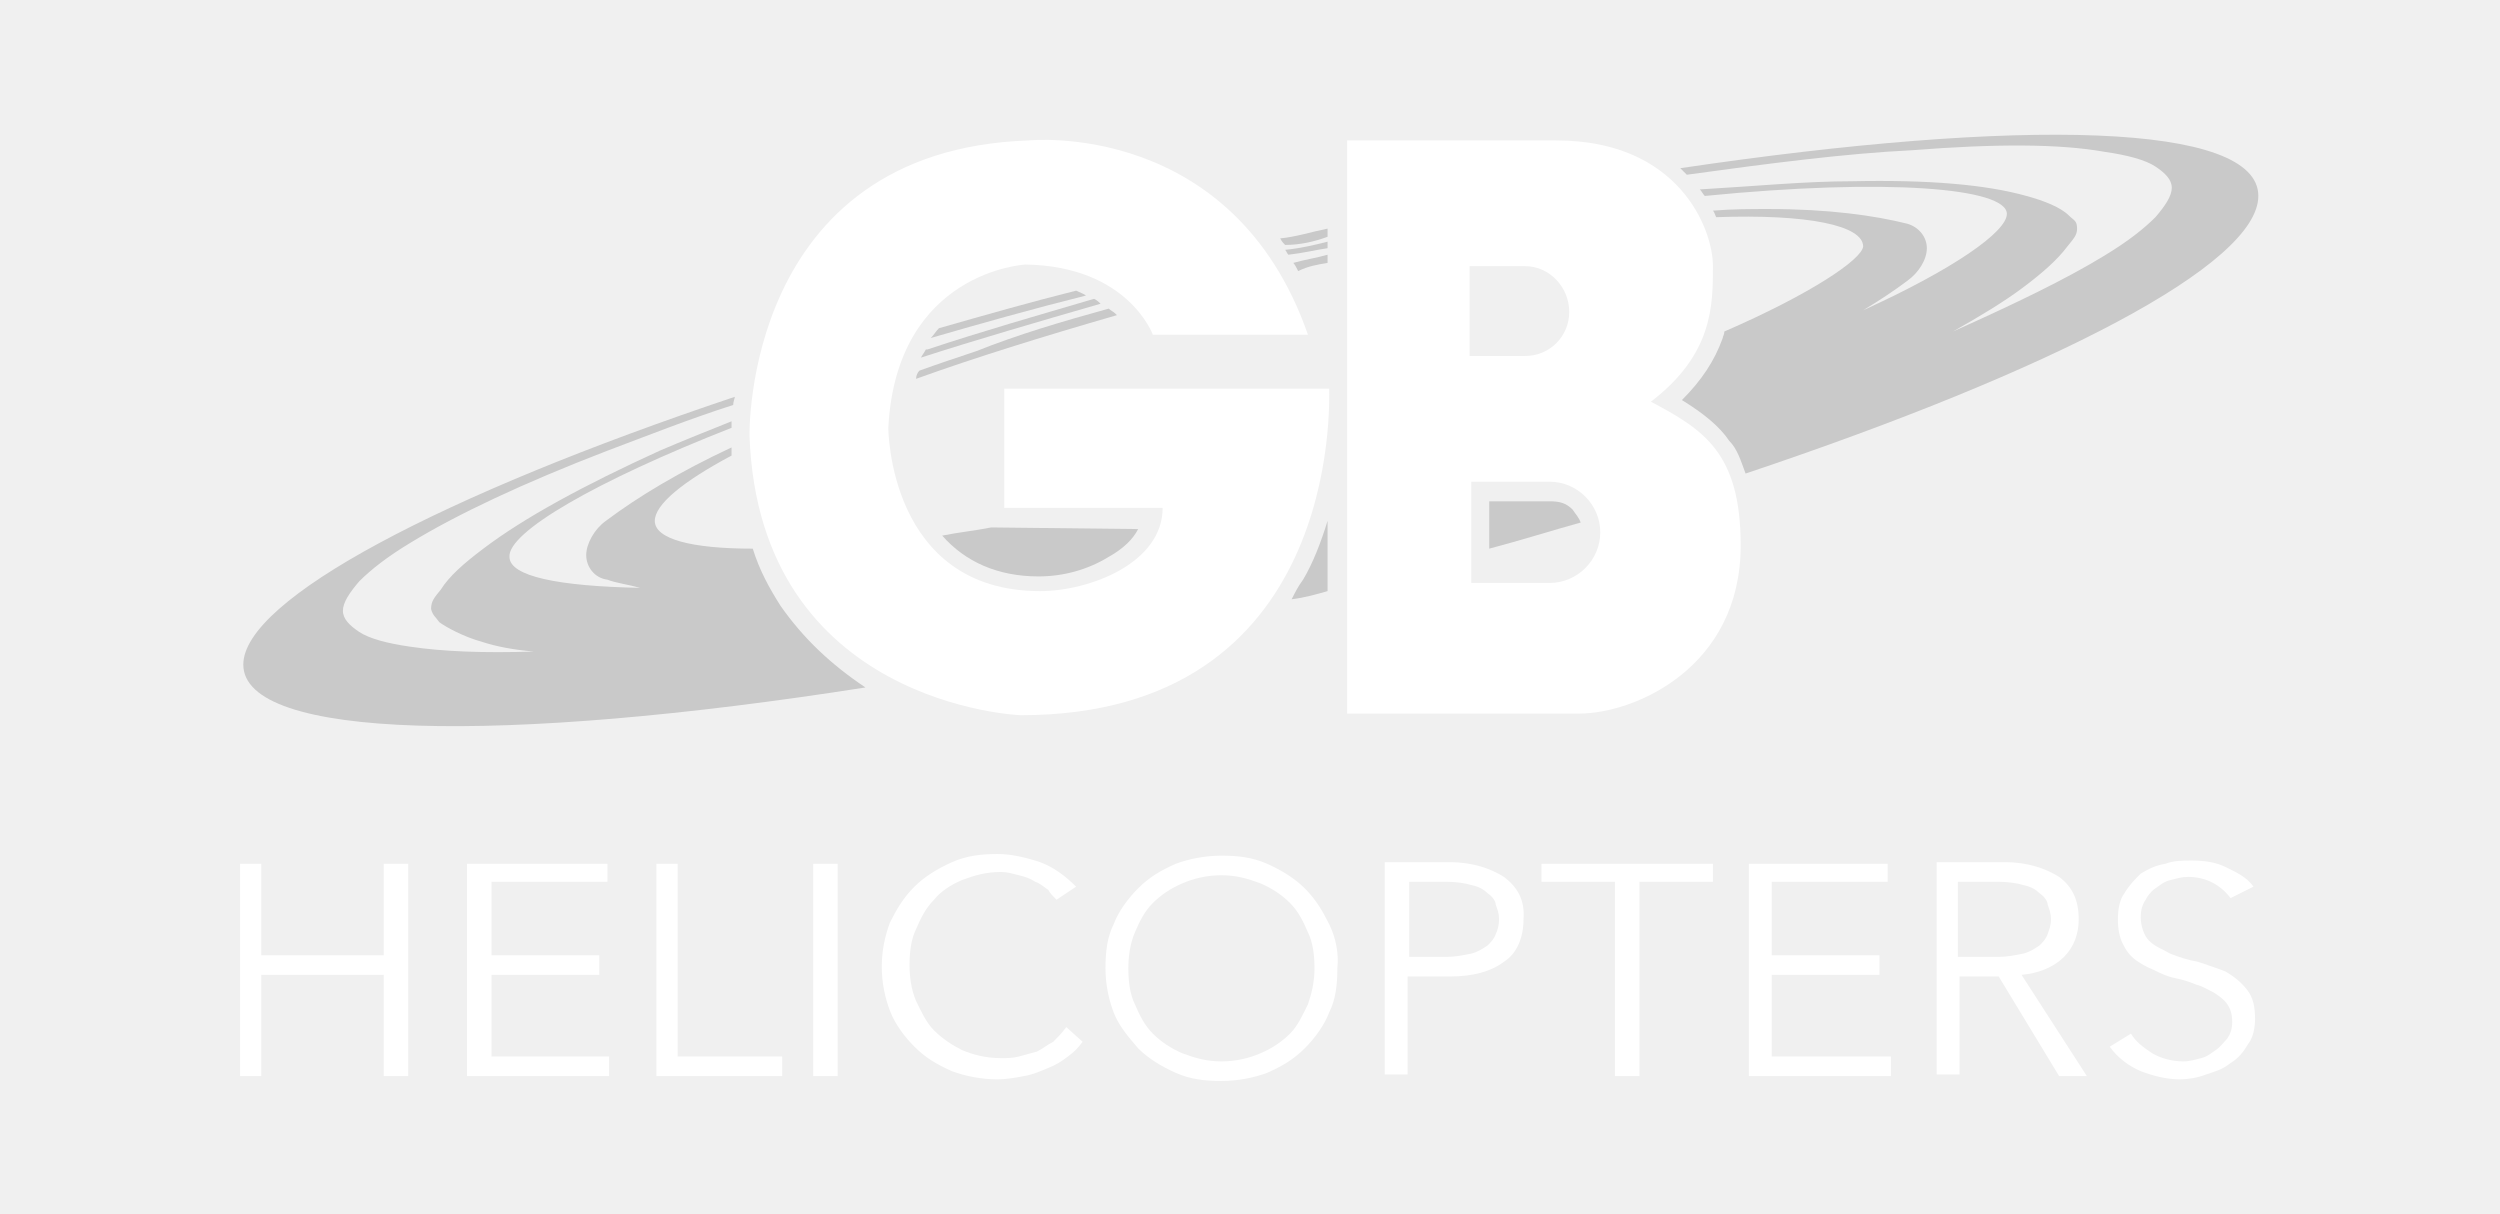
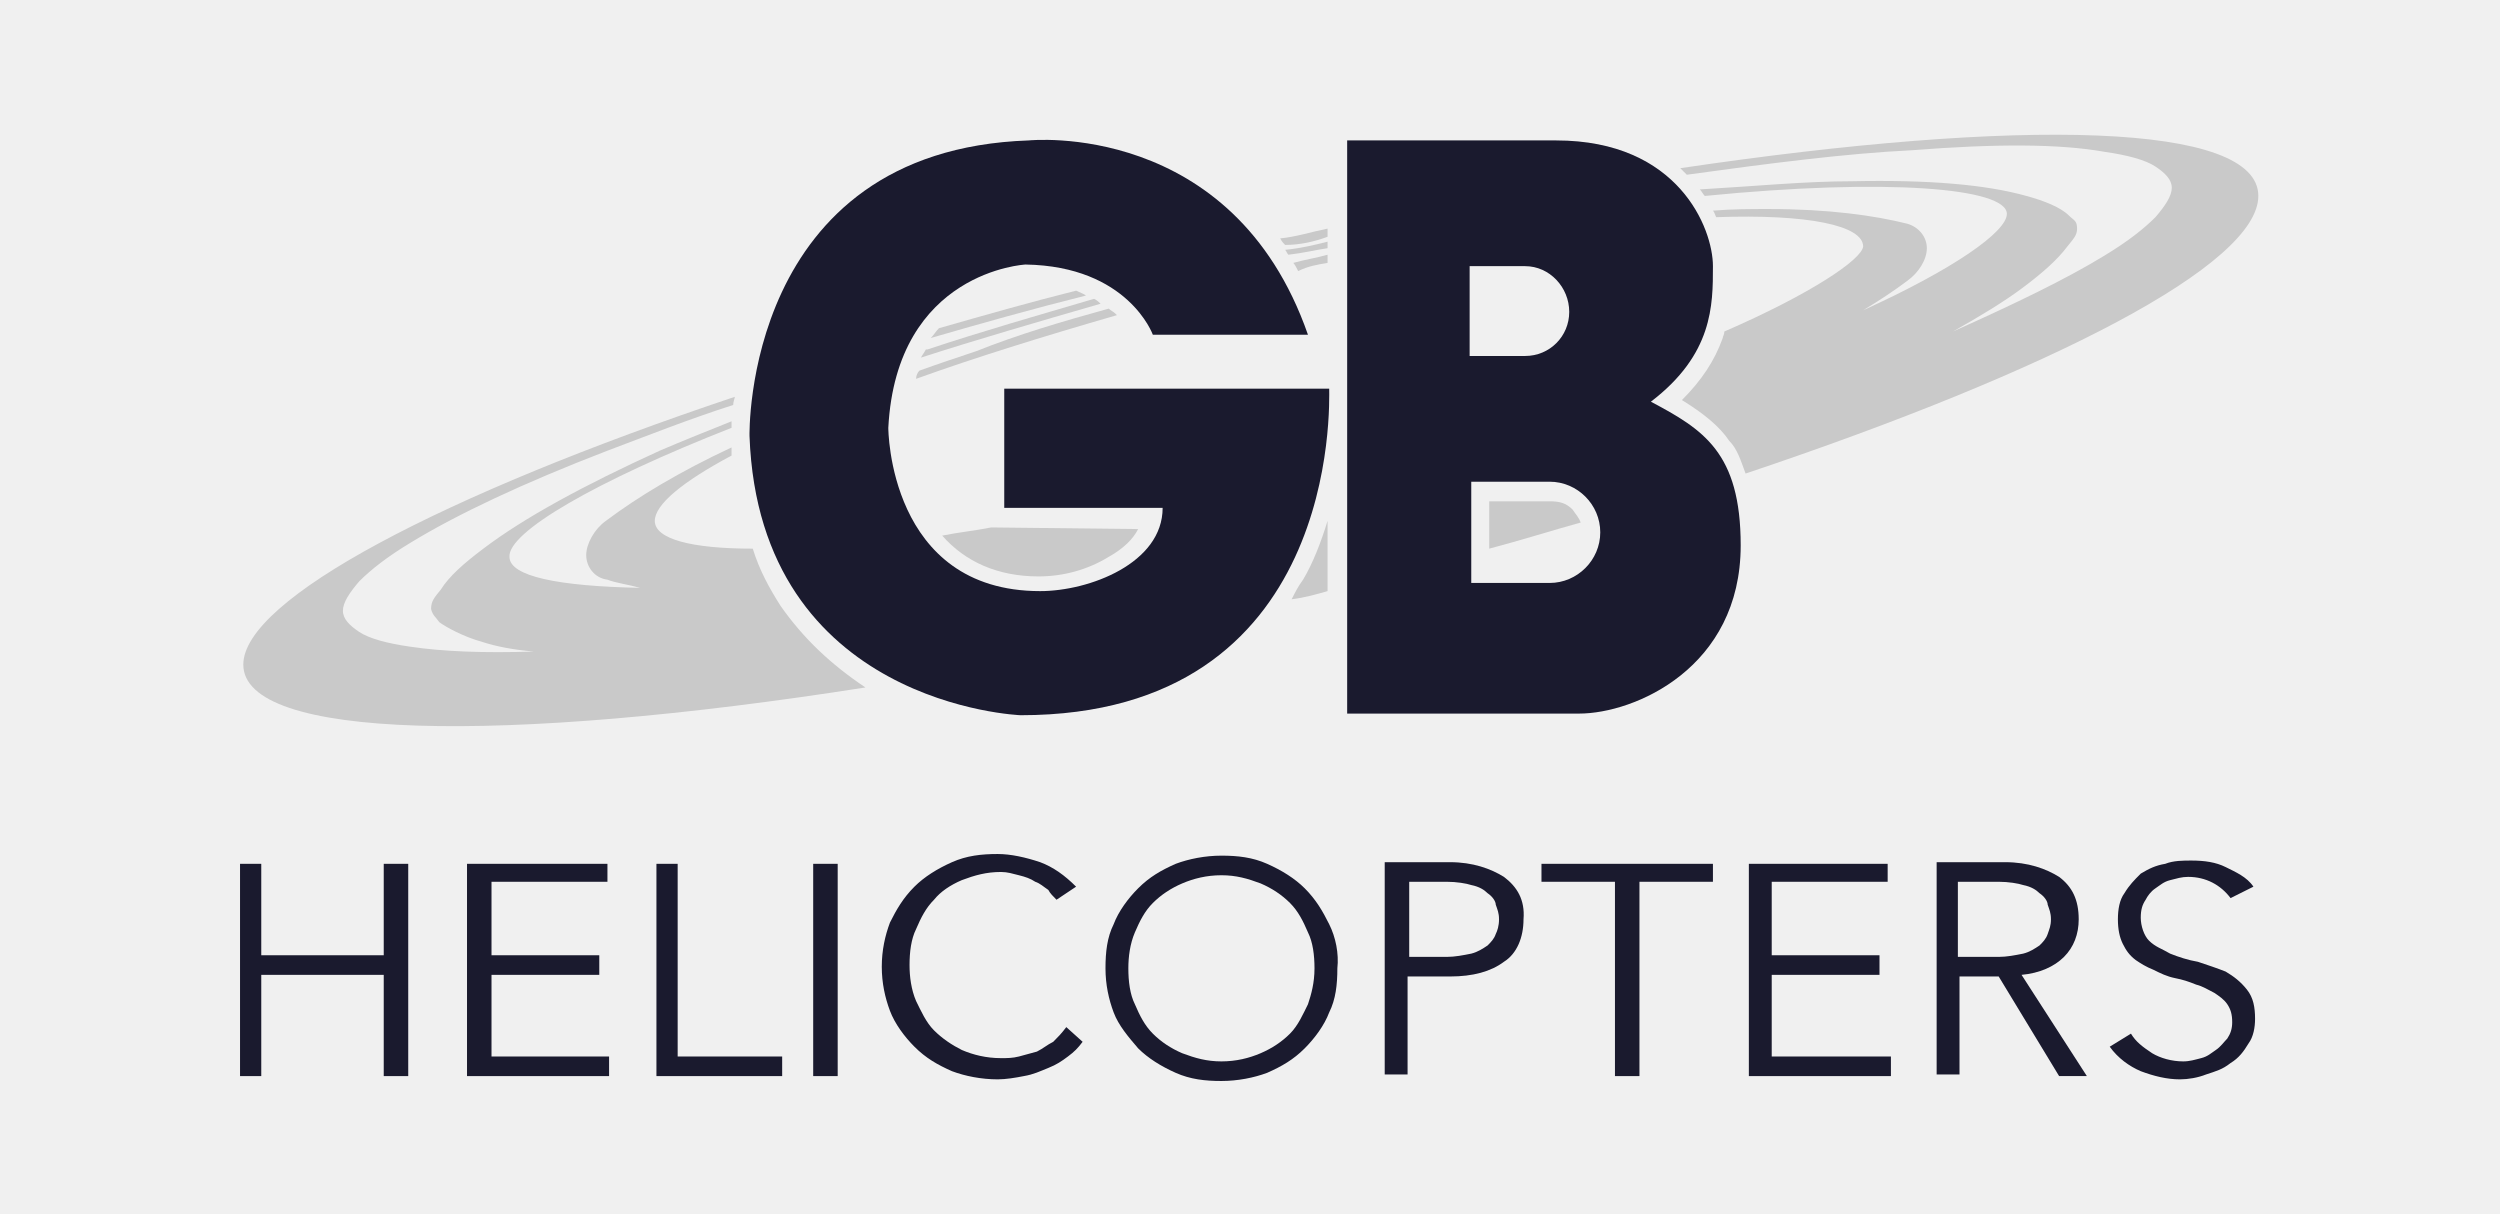
<svg xmlns="http://www.w3.org/2000/svg" version="1.1" id="Layer_1" x="0px" y="0px" viewBox="0 0 153.1 74.3" style="enable-background:new 0 0 153.1 74.3;" xml:space="preserve">
  <style type="text/css">
- 	.st0{fill-rule:evenodd;clip-rule:evenodd;fill:#FFFFFF;}
+ 	.st0{fill-rule:evenodd;clip-rule:evenodd;fill:#1a1a2e;}
	.st1{fill-rule:evenodd;clip-rule:evenodd;fill:#C9C9C9;}
</style>
  <g>
    <path class="st0" d="M136.6,55c-0.6-0.8-1.5-1.3-2.6-1.3c-0.4,0-0.7,0.1-1.1,0.2c-0.4,0.1-0.6,0.3-0.9,0.5   c-0.3,0.2-0.5,0.5-0.6,0.7c-0.2,0.3-0.3,0.6-0.3,1.1c0,0.5,0.2,1.1,0.5,1.4c0.4,0.4,0.8,0.5,1.3,0.8c0.5,0.2,1.1,0.4,1.7,0.5   c0.6,0.2,1.2,0.4,1.7,0.6c0.5,0.3,0.9,0.6,1.3,1.1c0.4,0.5,0.5,1.1,0.5,1.8c0,0.5-0.1,1.1-0.4,1.5c-0.3,0.5-0.6,0.9-1.1,1.2   c-0.5,0.4-0.9,0.5-1.5,0.7c-0.5,0.2-1.1,0.3-1.6,0.3c-0.8,0-1.6-0.2-2.4-0.5c-0.7-0.3-1.4-0.8-1.9-1.5l0,0l1.3-0.8   c0.3,0.5,0.7,0.8,1.3,1.2c0.5,0.3,1.2,0.5,1.9,0.5c0.4,0,0.7-0.1,1.1-0.2c0.4-0.1,0.6-0.3,0.9-0.5c0.3-0.2,0.5-0.5,0.7-0.7   c0.2-0.3,0.3-0.6,0.3-1c0-0.5-0.1-0.8-0.3-1.1c-0.2-0.3-0.5-0.5-0.8-0.7c-0.4-0.2-0.7-0.4-1.1-0.5c-0.5-0.2-0.8-0.3-1.3-0.4   c-0.5-0.1-0.9-0.3-1.3-0.5c-0.5-0.2-0.8-0.4-1.1-0.6c-0.4-0.3-0.6-0.6-0.8-1c-0.2-0.4-0.3-0.9-0.3-1.5c0-0.6,0.1-1.2,0.4-1.6   c0.3-0.5,0.6-0.8,1-1.2c0.5-0.3,0.9-0.5,1.5-0.6c0.5-0.2,1.1-0.2,1.6-0.2c0.8,0,1.5,0.1,2.1,0.4c0.6,0.3,1.3,0.6,1.7,1.2l0,0   L136.6,55L136.6,55L136.6,55z" />
    <path class="st0" d="M119.9,58.6V54h2.5c0.6,0,1.2,0.1,1.5,0.2c0.5,0.1,0.8,0.3,1,0.5c0.3,0.2,0.5,0.5,0.5,0.7   c0.1,0.3,0.2,0.5,0.2,0.9c0,0.4-0.1,0.6-0.2,0.9c-0.1,0.3-0.3,0.5-0.5,0.7c-0.3,0.2-0.6,0.4-1,0.5c-0.5,0.1-1,0.2-1.5,0.2H119.9   L119.9,58.6z M123.8,59.7c1.1-0.1,2-0.5,2.6-1.1c0.6-0.6,0.9-1.4,0.9-2.3c0-1.2-0.4-2-1.2-2.6c-0.8-0.5-1.9-0.9-3.3-0.9h-4.2v13   h1.4v-6h2.4l3.7,6.1h1.7L123.8,59.7L123.8,59.7z" />
    <polygon class="st0" points="108.5,64.7 115.8,64.7 115.8,65.9 107.1,65.9 107.1,52.9 115.6,52.9 115.6,54 108.5,54 108.5,58.5    115.1,58.5 115.1,59.7 108.5,59.7 108.5,64.7  " />
    <polygon class="st0" points="100.4,65.9 98.9,65.9 98.9,54 94.4,54 94.4,52.9 104.9,52.9 104.9,54 100.4,54 100.4,65.9  " />
    <path class="st0" d="M91.6,57.2c-0.1,0.3-0.3,0.5-0.5,0.7c-0.3,0.2-0.6,0.4-1,0.5c-0.5,0.1-1,0.2-1.5,0.2h-2.3V54h2.3   c0.6,0,1.2,0.1,1.5,0.2c0.5,0.1,0.8,0.3,1,0.5c0.3,0.2,0.5,0.5,0.5,0.7c0.1,0.3,0.2,0.5,0.2,0.9C91.8,56.7,91.7,57,91.6,57.2   L91.6,57.2z M92.1,53.7c-0.8-0.5-1.9-0.9-3.3-0.9h-4v13h1.4v-6h2.6c1.4,0,2.5-0.3,3.3-0.9c0.8-0.5,1.2-1.5,1.2-2.6   C93.4,55.1,92.9,54.3,92.1,53.7L92.1,53.7z" />
    <path class="st0" d="M80.1,61.5c-0.3,0.6-0.6,1.3-1.1,1.8c-0.5,0.5-1.1,0.9-1.8,1.2S75.7,65,74.8,65s-1.6-0.2-2.4-0.5   c-0.7-0.3-1.3-0.7-1.8-1.2c-0.5-0.5-0.8-1.1-1.1-1.8c-0.3-0.6-0.4-1.4-0.4-2.2c0-0.7,0.1-1.5,0.4-2.2c0.3-0.7,0.6-1.3,1.1-1.8   c0.5-0.5,1.1-0.9,1.8-1.2c0.7-0.3,1.5-0.5,2.4-0.5s1.6,0.2,2.4,0.5c0.7,0.3,1.3,0.7,1.8,1.2c0.5,0.5,0.8,1.1,1.1,1.8   c0.3,0.6,0.4,1.4,0.4,2.2C80.5,60.2,80.3,60.9,80.1,61.5L80.1,61.5z M81.4,56.6c-0.4-0.8-0.8-1.5-1.5-2.2c-0.6-0.6-1.4-1.1-2.3-1.5   c-0.9-0.4-1.8-0.5-2.8-0.5c-1,0-2,0.2-2.8,0.5c-0.9,0.4-1.6,0.8-2.3,1.5c-0.6,0.6-1.2,1.4-1.5,2.2c-0.4,0.8-0.5,1.7-0.5,2.7   s0.2,1.9,0.5,2.7s0.9,1.5,1.5,2.2c0.6,0.6,1.4,1.1,2.3,1.5s1.8,0.5,2.8,0.5c1,0,2-0.2,2.8-0.5c0.9-0.4,1.6-0.8,2.3-1.5   c0.6-0.6,1.2-1.4,1.5-2.2c0.4-0.8,0.5-1.7,0.5-2.7C82,58.4,81.8,57.4,81.4,56.6L81.4,56.6z" />
    <path class="st0" d="M66.3,63.8c-0.3,0.4-0.5,0.6-0.9,0.9c-0.4,0.3-0.7,0.5-1.2,0.7c-0.5,0.2-0.9,0.4-1.5,0.5   c-0.5,0.1-1.1,0.2-1.6,0.2c-1,0-2-0.2-2.8-0.5c-0.9-0.4-1.6-0.8-2.3-1.5c-0.6-0.6-1.2-1.4-1.5-2.2s-0.5-1.7-0.5-2.7   s0.2-1.9,0.5-2.7c0.4-0.8,0.8-1.5,1.5-2.2c0.6-0.6,1.4-1.1,2.3-1.5c0.9-0.4,1.8-0.5,2.8-0.5c0.8,0,1.7,0.2,2.6,0.5   c0.8,0.3,1.5,0.8,2.2,1.5l0,0l-1.2,0.8c-0.2-0.2-0.4-0.4-0.5-0.6c-0.3-0.2-0.5-0.4-0.8-0.5c-0.3-0.2-0.6-0.3-1-0.4   c-0.4-0.1-0.7-0.2-1.1-0.2c-0.9,0-1.6,0.2-2.4,0.5c-0.7,0.3-1.3,0.7-1.7,1.2c-0.5,0.5-0.8,1.1-1.1,1.8c-0.3,0.6-0.4,1.4-0.4,2.2   c0,0.7,0.1,1.5,0.4,2.2c0.3,0.6,0.6,1.3,1.1,1.8c0.5,0.5,1.1,0.9,1.7,1.2c0.7,0.3,1.5,0.5,2.4,0.5c0.4,0,0.7,0,1.1-0.1   c0.4-0.1,0.7-0.2,1.1-0.3c0.4-0.2,0.6-0.4,1-0.6c0.3-0.3,0.5-0.5,0.8-0.9l0,0L66.3,63.8L66.3,63.8L66.3,63.8z" />
    <polygon class="st0" points="51.3,65.9 49.8,65.9 49.8,52.9 51.3,52.9 51.3,65.9  " />
    <polygon class="st0" points="41.5,64.7 47.9,64.7 47.9,65.9 40.2,65.9 40.2,52.9 41.5,52.9 41.5,64.7  " />
    <polygon class="st0" points="30.1,64.7 37.3,64.7 37.3,65.9 28.6,65.9 28.6,52.9 37.2,52.9 37.2,54 30.1,54 30.1,58.5 36.7,58.5    36.7,59.7 30.1,59.7 30.1,64.7  " />
    <polygon class="st0" points="14.7,52.9 16,52.9 16,58.5 23.5,58.5 23.5,52.9 25,52.9 25,65.9 23.5,65.9 23.5,59.7 16,59.7 16,65.9    14.7,65.9 14.7,52.9  " />
    <path class="st1" d="M105.6,20.3c0,0.2-0.1,0.3-0.1,0.4c-0.5,1.4-1.3,2.6-2.5,3.8c1.3,0.8,2.3,1.6,2.9,2.5c0.5,0.5,0.7,1.2,1,2   c18.8-6.3,31.4-12.8,31.4-17c0-4.5-14.5-4.8-35.4-1.7c0.1,0.1,0.3,0.3,0.4,0.4c5.1-0.7,9.7-1.3,13.8-1.5c5.1-0.4,9-0.4,11.8,0.1   c1.4,0.2,2.5,0.5,3.1,0.9s1,0.8,1,1.3s-0.4,1.1-1,1.8c-0.7,0.7-1.7,1.5-3.2,2.4c-2.3,1.4-5.4,2.9-9.2,4.6c1.6-0.9,3.1-1.8,4.3-2.7   c1.2-0.9,2.1-1.7,2.7-2.5c0.4-0.5,0.6-0.7,0.6-1.1c0-0.5-0.2-0.5-0.5-0.8c-0.5-0.5-1.5-0.9-2.6-1.2c-2.5-0.7-6-1-10.7-0.9   c-2.8,0-5.9,0.3-9.3,0.5c0.1,0.1,0.2,0.3,0.3,0.4c11.1-1.1,18.5-0.5,18.5,1.1c0,1.1-3.3,3.4-8.8,5.9c1-0.6,1.9-1.2,2.7-1.8l0,0l0,0   c0.7-0.5,1.2-1.3,1.2-2c0-0.7-0.5-1.3-1.2-1.5c-2-0.5-4.8-0.9-8.5-0.9c-1.1,0-2.2,0-3.4,0.1c0.1,0.1,0.1,0.2,0.2,0.4   c5.6-0.2,9,0.5,9,1.8C114,15.9,110.9,18,105.6,20.3L105.6,20.3L105.6,20.3z" />
    <path class="st1" d="M44.8,26.2c0-0.1,0-0.3,0-0.4c-1.5,0.6-3,1.2-4.4,1.8c-4.6,2.1-8.3,4.1-10.8,6c-1.2,0.9-2.1,1.7-2.6,2.5   c-0.4,0.5-0.6,0.7-0.6,1.2c0.1,0.4,0.3,0.5,0.5,0.8c0.4,0.3,1.5,0.9,2.6,1.2c0.9,0.3,2,0.5,3.2,0.6c-3.1,0.1-5.6,0-7.6-0.3   c-1.4-0.2-2.5-0.5-3.1-0.9c-0.6-0.4-1-0.8-1-1.3c0-0.5,0.4-1.1,1-1.8c0.7-0.7,1.7-1.5,3.2-2.4c2.8-1.7,6.8-3.6,12-5.6   c2.4-0.9,4.9-1.9,7.7-2.8c0-0.2,0.1-0.4,0.1-0.5c-17.9,6-30.1,12.4-30.1,16.4c0,4.6,15.8,4.9,38.1,1.4c-2.1-1.4-3.8-3-5.2-5   c-0.7-1.1-1.3-2.2-1.7-3.5c-3.8,0-6-0.6-6-1.7c0-1,1.7-2.4,4.7-4c0-0.2,0-0.3,0-0.5c-3.2,1.5-5.7,3-7.7,4.5l0,0l0,0   c-0.7,0.5-1.2,1.4-1.2,2.1c0,0.7,0.5,1.4,1.3,1.5c0.5,0.2,1.3,0.3,2,0.5c-5-0.1-8-0.7-8-1.9C31.1,32.6,36.4,29.5,44.8,26.2   L44.8,26.2L44.8,26.2z" />
    <path class="st1" d="M81.3,16.1v-0.5c-0.7,0.2-1.4,0.3-2.1,0.5c0.1,0.1,0.2,0.3,0.3,0.5C80.1,16.3,80.7,16.2,81.3,16.1L81.3,16.1   L81.3,16.1z" />
    <path class="st1" d="M60.7,32.3c-1,0.2-2,0.3-3,0.5c1.4,1.6,3.4,2.5,5.9,2.5c1.5,0,3-0.4,4.3-1.2c0.9-0.5,1.5-1.1,1.8-1.7l0,0   L60.7,32.3L60.7,32.3L60.7,32.3z" />
    <path class="st1" d="M81.3,36.2v-4.3c-0.4,1.3-0.9,2.6-1.5,3.6c-0.3,0.4-0.5,0.8-0.7,1.2C79.9,36.6,80.6,36.4,81.3,36.2L81.3,36.2   L81.3,36.2z" />
    <path class="st1" d="M81.3,15.2v-0.4c-0.8,0.2-1.6,0.4-2.6,0.5c0.1,0.1,0.1,0.2,0.2,0.3C79.8,15.5,80.6,15.3,81.3,15.2L81.3,15.2   L81.3,15.2z" />
    <path class="st1" d="M91.2,33.6c1.9-0.5,3.8-1.1,5.6-1.6c-0.1-0.3-0.3-0.5-0.5-0.8c-0.4-0.4-0.8-0.5-1.4-0.5l0,0h-3.7V33.6   L91.2,33.6L91.2,33.6z" />
    <path class="st1" d="M65.9,17.8c-2.8,0.7-5.6,1.5-8.4,2.3c-0.2,0.2-0.3,0.4-0.5,0.6c3.1-0.9,6.3-1.8,9.5-2.6   C66.4,18,66.1,17.9,65.9,17.8L65.9,17.8L65.9,17.8z" />
    <path class="st1" d="M81.3,14.5v-0.5c-1,0.2-1.9,0.5-2.9,0.6c0.1,0.2,0.2,0.3,0.3,0.4C79.6,15,80.5,14.8,81.3,14.5L81.3,14.5   L81.3,14.5z" />
    <path class="st1" d="M67,18.3c0.2,0.1,0.3,0.2,0.4,0.3c-3.8,1.1-7.6,2.2-11,3.3c0.1-0.2,0.2-0.3,0.3-0.5c0,0,0,0,0.1,0   C60.1,20.3,63.6,19.3,67,18.3L67,18.3L67,18.3z" />
    <path class="st1" d="M67.9,18.9c0.1,0.1,0.3,0.2,0.4,0.3l0.1,0.1c-4.5,1.3-8.7,2.6-12.3,3.9c0-0.2,0.1-0.4,0.2-0.5   c1.1-0.4,2.3-0.8,3.5-1.2C62.3,20.5,65,19.7,67.9,18.9L67.9,18.9L67.9,18.9z" />
    <path class="st0" d="M61.5,23.8v7.3h9.7c0,3.4-4.5,5.1-7.5,5.1c-9.3,0-9.3-10-9.3-10c0.5-9.6,8.4-10,8.4-10   c6.3,0.1,7.8,4.3,7.8,4.3l0,0h9.5C75.5,7.3,63,8.6,63,8.6C45.5,9.2,45.9,26.7,45.9,26.7c0.6,16.5,16.6,17.1,16.6,17.1   c19.6,0,18.9-19.1,18.9-20l0,0H61.5L61.5,23.8L61.5,23.8z" />
    <path class="st0" d="M94.9,35.7h-4.8v-6.2h4.8c1.7,0,3.1,1.4,3.1,3.1C98,34.3,96.6,35.7,94.9,35.7L94.9,35.7z M90,16.3h3.4   c1.5,0,2.7,1.3,2.7,2.8s-1.2,2.7-2.7,2.7H90V16.3L90,16.3z M101.1,24.6c3.8-2.9,3.8-5.9,3.8-8.3c0-2.3-2.1-7.7-9.6-7.7H82.5v35.1   h14.2c3.4,0,9.9-2.8,9.9-10.3C106.6,27.7,104.3,26.3,101.1,24.6L101.1,24.6z" />
  </g>
</svg>
